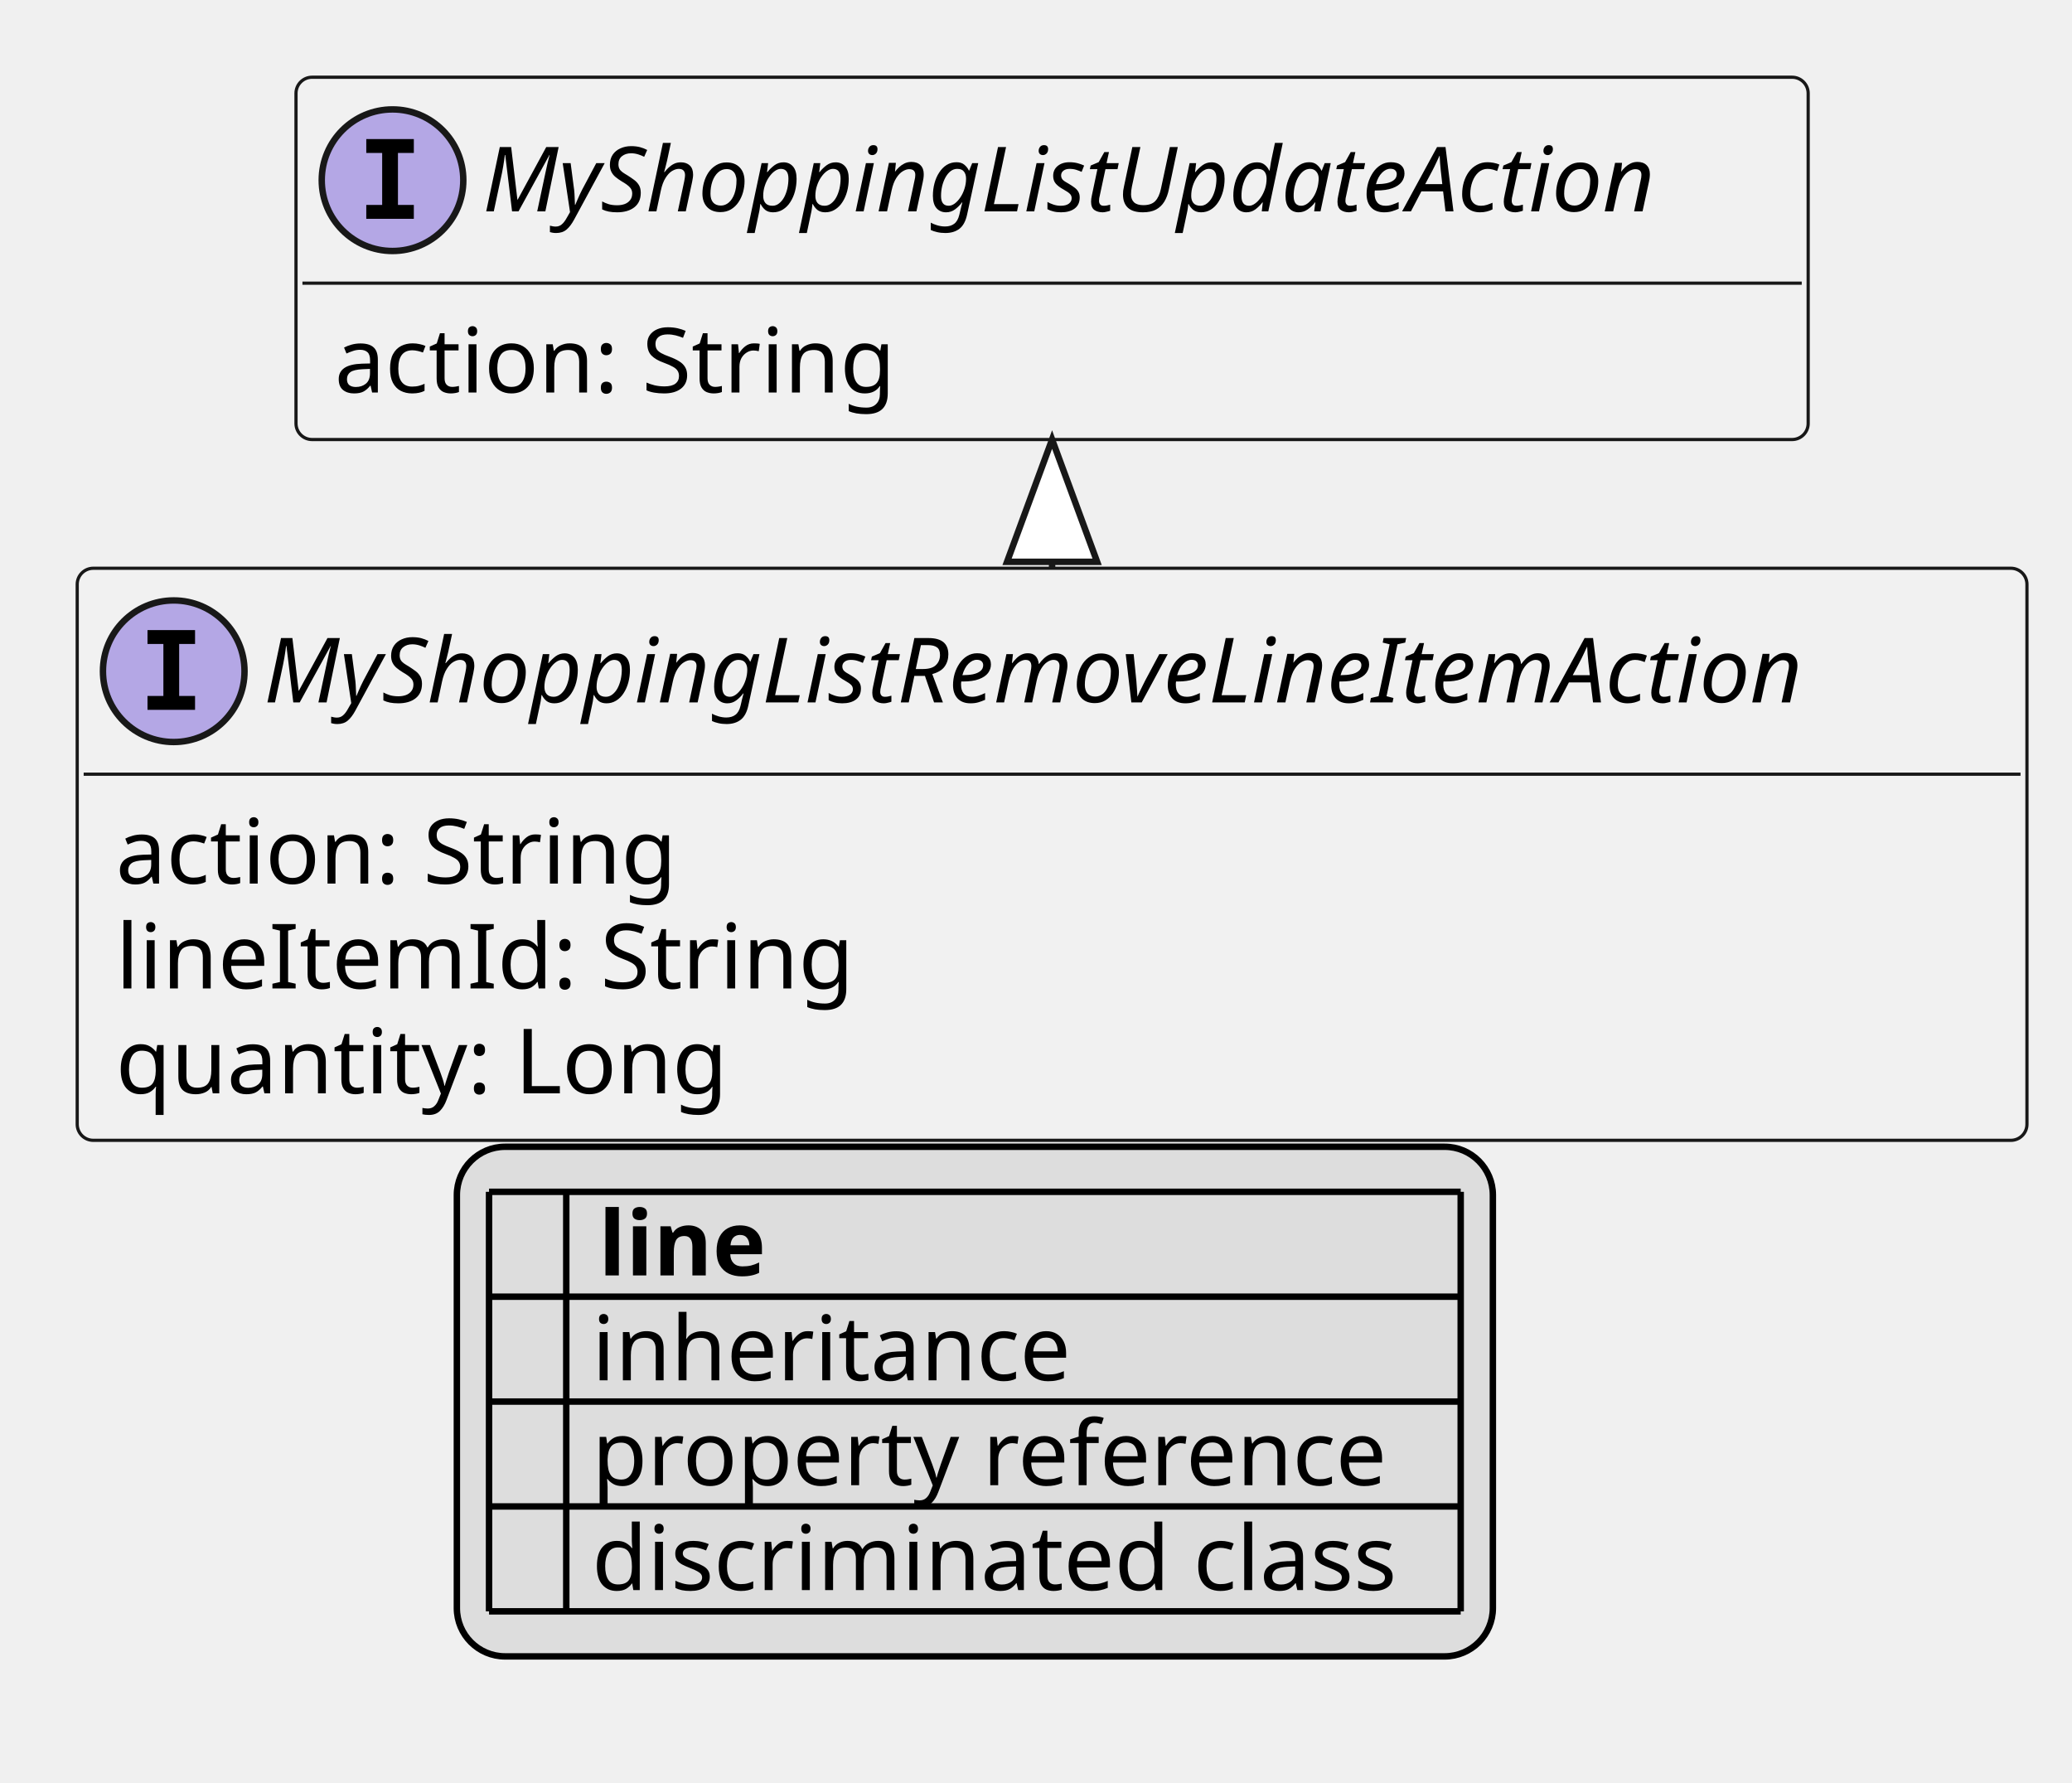
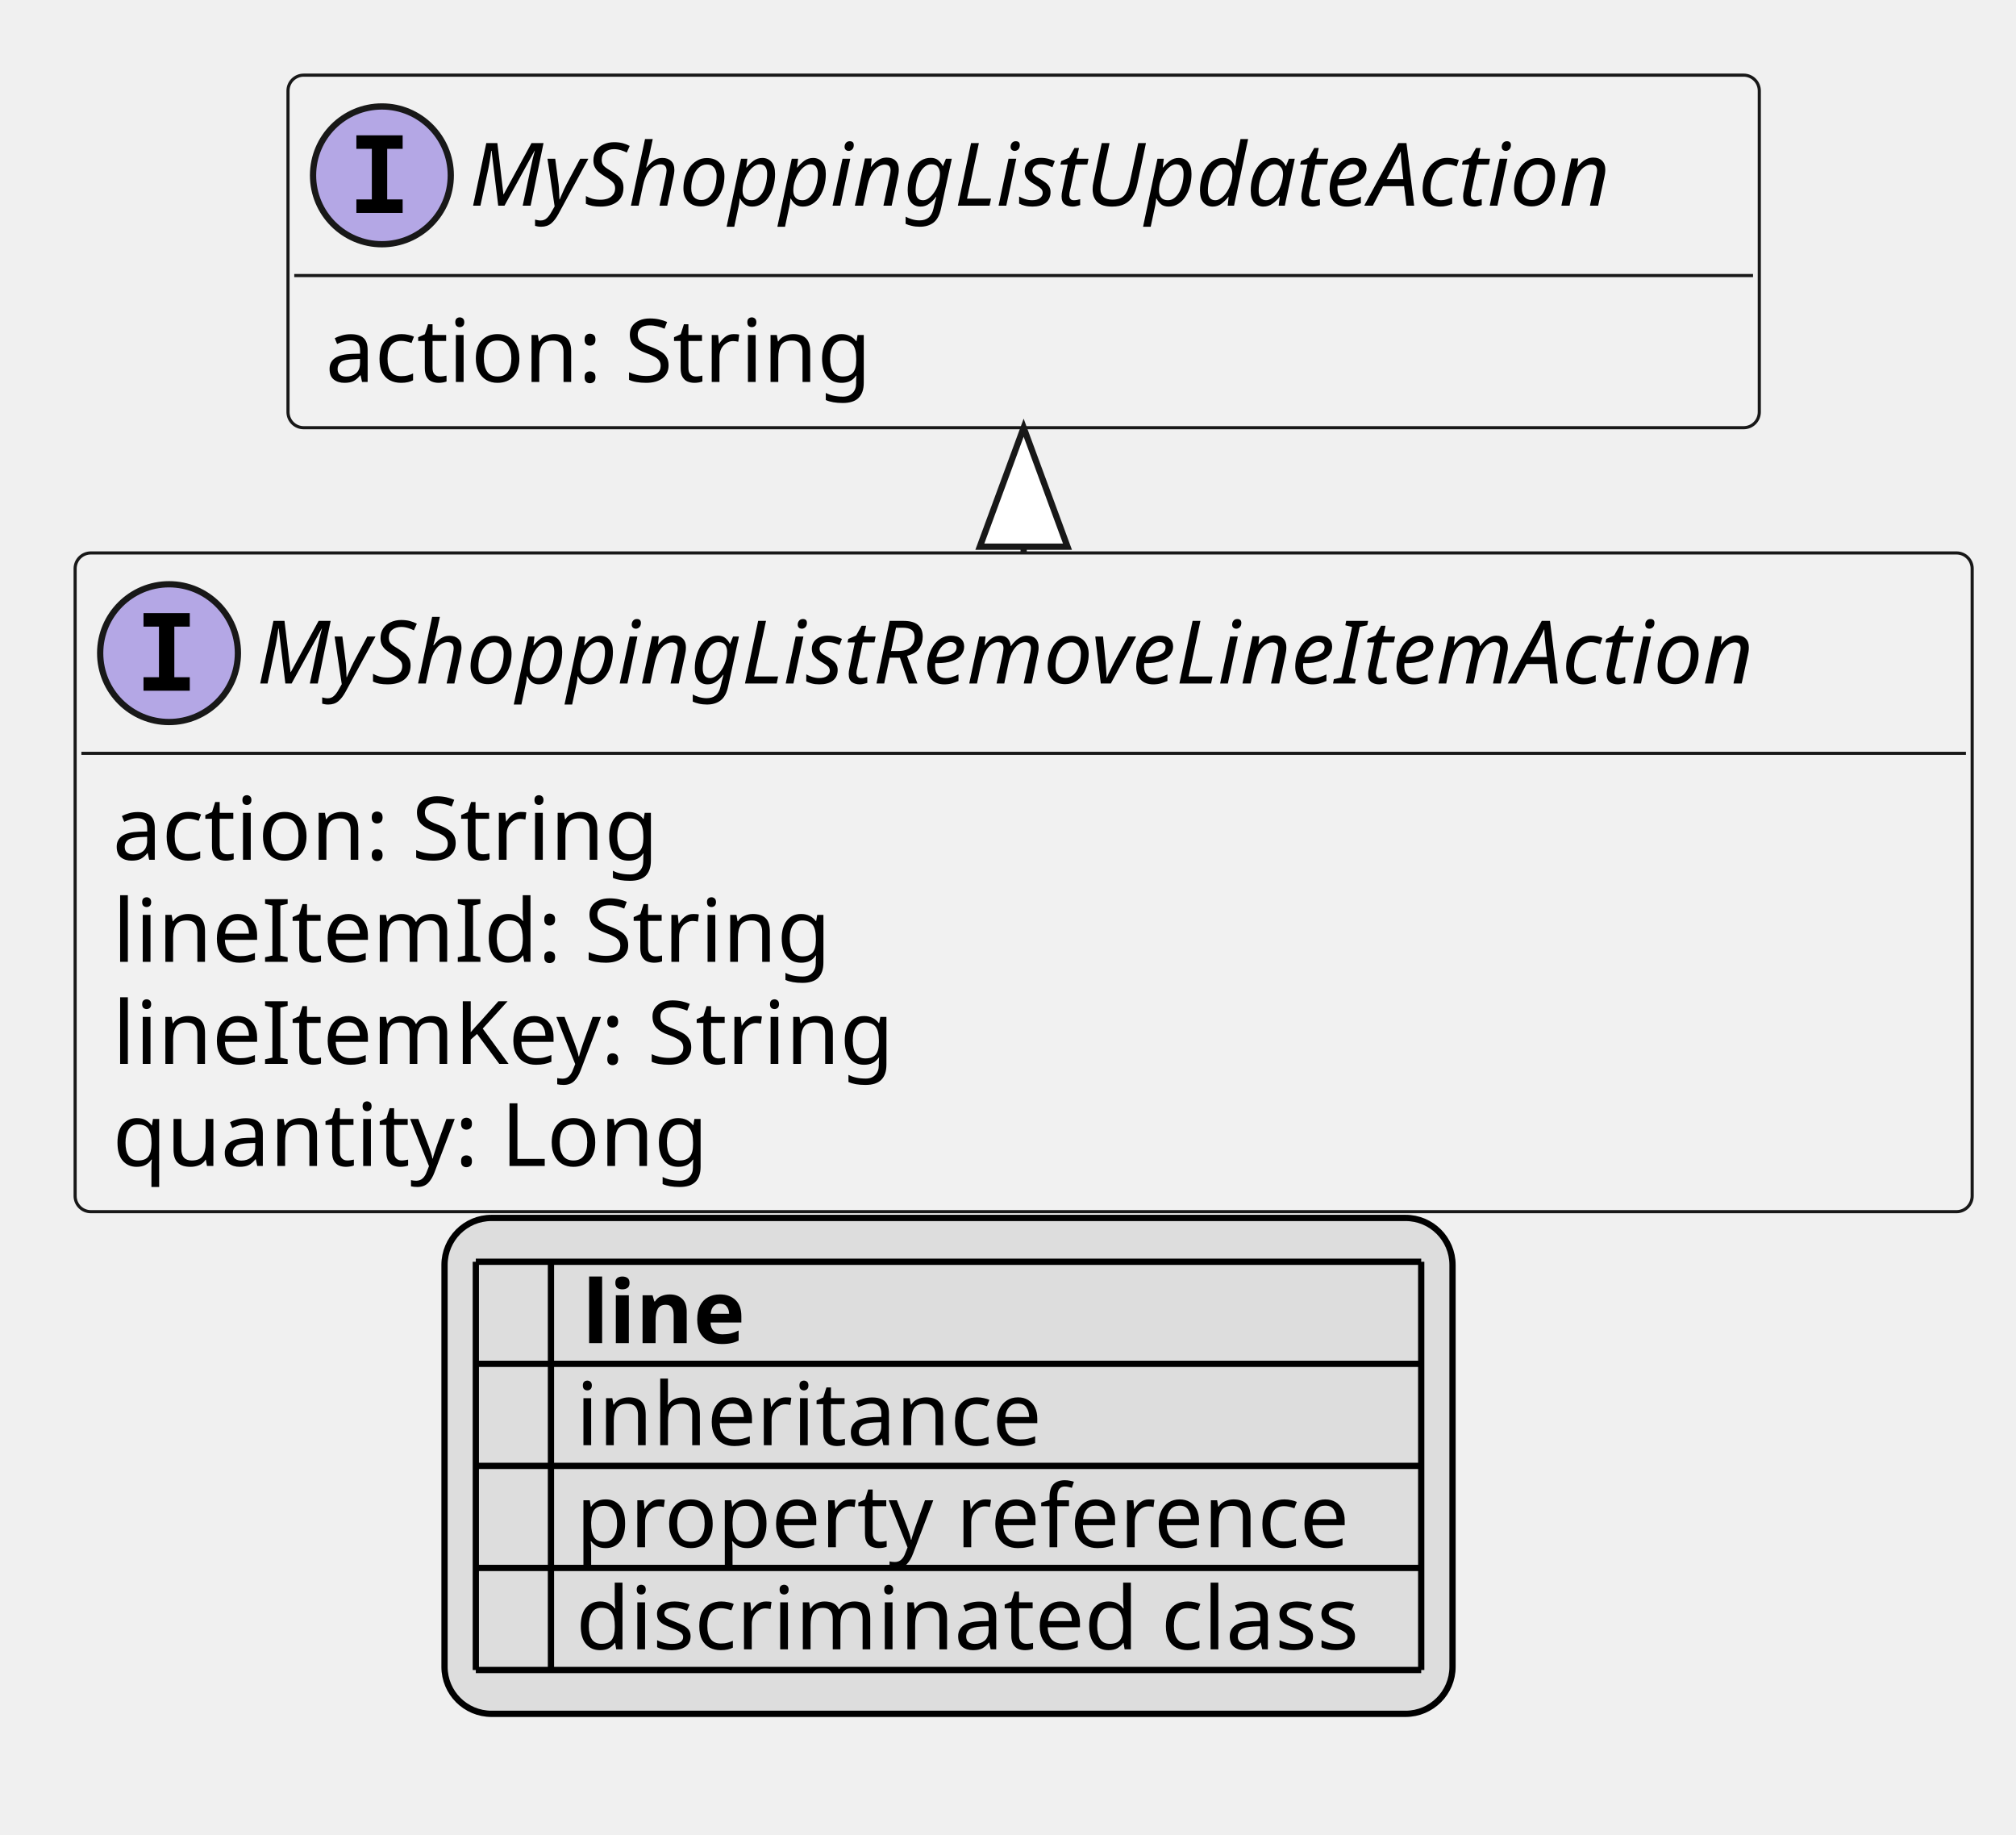
- <svg xmlns="http://www.w3.org/2000/svg" xmlns:xlink="http://www.w3.org/1999/xlink" contentStyleType="text/css" height="277px" preserveAspectRatio="none" style="width:322px;height:277px;background:#FFFFFF;" version="1.1" viewBox="0 0 322 277" width="322px" zoomAndPan="magnify">
+ <svg xmlns="http://www.w3.org/2000/svg" xmlns:xlink="http://www.w3.org/1999/xlink" contentStyleType="text/css" height="293px" preserveAspectRatio="none" style="width:322px;height:293px;background:#FFFFFF;" version="1.1" viewBox="0 0 322 293" width="322px" zoomAndPan="magnify">
  <defs>
-     <filter height="1" id="b6edvltz6t0h60" width="1" x="0" y="0">
+     <filter height="1" id="b1gkqss735bl20" width="1" x="0" y="0">
      <feFlood flood-color="#000000" result="flood" />
      <feComposite in="SourceGraphic" in2="flood" operator="over" />
    </filter>
-     <filter height="1" id="b6edvltz6t0h61" width="1" x="0" y="0">
+     <filter height="1" id="b1gkqss735bl21" width="1" x="0" y="0">
      <feFlood flood-color="#008000" result="flood" />
      <feComposite in="SourceGraphic" in2="flood" operator="over" />
    </filter>
-     <filter height="1" id="b6edvltz6t0h62" width="1" x="0" y="0">
+     <filter height="1" id="b1gkqss735bl22" width="1" x="0" y="0">
      <feFlood flood-color="#0000FF" result="flood" />
      <feComposite in="SourceGraphic" in2="flood" operator="over" />
    </filter>
  </defs>
  <g>
    <a href="MyShoppingListRemoveLineItemAction.svg" target="_top" title="MyShoppingListRemoveLineItemAction.svg" xlink:actuate="onRequest" xlink:href="MyShoppingListRemoveLineItemAction.svg" xlink:show="new" xlink:title="MyShoppingListRemoveLineItemAction.svg" xlink:type="simple">
      <g id="elem_MyShoppingListRemoveLineItemAction">
-         <rect codeLine="10" fill="#F1F1F1" height="88.891" id="MyShoppingListRemoveLineItemAction" rx="2.5" ry="2.5" style="stroke:#181818;stroke-width:0.5;" width="303" x="12" y="88.297" />
+         <rect codeLine="10" fill="#F1F1F1" height="105.188" id="MyShoppingListRemoveLineItemAction" rx="2.5" ry="2.5" style="stroke:#181818;stroke-width:0.5;" width="303" x="12" y="88.297" />
        <ellipse cx="27" cy="104.297" fill="#B4A7E5" rx="11" ry="11" style="stroke:#181818;stroke-width:1.0;" />
        <path d="M22.922,100.062 L22.922,97.906 L30.312,97.906 L30.312,100.062 L27.844,100.062 L27.844,108.141 L30.312,108.141 L30.312,110.297 L22.922,110.297 L22.922,108.141 L25.391,108.141 L25.391,100.062 L22.922,100.062 Z " fill="#000000" />
        <text fill="#000000" font-family="sans-serif" font-size="14" font-style="italic" lengthAdjust="spacing" textLength="271" x="41" y="109.144">MyShoppingListRemoveLineItemAction</text>
        <line style="stroke:#181818;stroke-width:0.5;" x1="13" x2="314" y1="120.297" y2="120.297" />
        <text fill="#000000" font-family="sans-serif" font-size="14" lengthAdjust="spacing" textLength="91" x="18" y="137.292">action: String</text>
        <text fill="#000000" font-family="sans-serif" font-size="14" lengthAdjust="spacing" textLength="115" x="18" y="153.589">lineItemId: String</text>
-         <text fill="#000000" font-family="sans-serif" font-size="14" lengthAdjust="spacing" textLength="98" x="18" y="169.886">quantity: Long</text>
+         <text fill="#000000" font-family="sans-serif" font-size="14" lengthAdjust="spacing" textLength="128" x="18" y="169.886">lineItemKey: String</text>
+         <text fill="#000000" font-family="sans-serif" font-size="14" lengthAdjust="spacing" textLength="98" x="18" y="186.183">quantity: Long</text>
      </g>
    </a>
    <a href="MyShoppingListUpdateAction.svg" target="_top" title="MyShoppingListUpdateAction.svg" xlink:actuate="onRequest" xlink:href="MyShoppingListUpdateAction.svg" xlink:show="new" xlink:title="MyShoppingListUpdateAction.svg" xlink:type="simple">
      <g id="elem_MyShoppingListUpdateAction">
-         <rect codeLine="15" fill="#F1F1F1" height="56.297" id="MyShoppingListUpdateAction" rx="2.5" ry="2.5" style="stroke:#181818;stroke-width:0.5;" width="235" x="46" y="12" />
+         <rect codeLine="16" fill="#F1F1F1" height="56.297" id="MyShoppingListUpdateAction" rx="2.5" ry="2.5" style="stroke:#181818;stroke-width:0.5;" width="235" x="46" y="12" />
        <ellipse cx="61" cy="28" fill="#B4A7E5" rx="11" ry="11" style="stroke:#181818;stroke-width:1.0;" />
        <path d="M56.922,23.766 L56.922,21.609 L64.312,21.609 L64.312,23.766 L61.844,23.766 L61.844,31.844 L64.312,31.844 L64.312,34 L56.922,34 L56.922,31.844 L59.391,31.844 L59.391,23.766 L56.922,23.766 Z " fill="#000000" />
        <text fill="#000000" font-family="sans-serif" font-size="14" font-style="italic" lengthAdjust="spacing" textLength="203" x="75" y="32.847">MyShoppingListUpdateAction</text>
        <line style="stroke:#181818;stroke-width:0.5;" x1="47" x2="280" y1="44" y2="44" />
        <text fill="#000000" font-family="sans-serif" font-size="14" lengthAdjust="spacing" textLength="91" x="52" y="60.995">action: String</text>
      </g>
    </a>
    <line style="stroke:#181818;stroke-width:1.0;" x1="163.5" x2="163.5" y1="68.297" y2="88.297" />
    <polygon fill="#FFFFFF" points="163.5,68.297,156.5,87.297,170.5,87.297,163.5,68.297" style="stroke:#181818;stroke-width:1.0;" />
-     <rect fill="#DDDDDD" height="79.188" id="_legend" rx="7.5" ry="7.5" style="stroke:#000000;stroke-width:1.0;" width="161" x="71" y="178.188" />
-     <text fill="#000000" font-family="sans-serif" font-size="14" font-weight="bold" lengthAdjust="spacing" textLength="5" x="76" y="198.183"> </text>
-     <text fill="#000000" font-family="sans-serif" font-size="14" font-weight="bold" lengthAdjust="spacing" textLength="28" x="93" y="198.183">line</text>
-     <text fill="#000000" filter="url(#b6edvltz6t0h60)" font-family="sans-serif" font-size="14" lengthAdjust="spacing" textLength="12" x="76" y="214.48">   </text>
-     <text fill="#000000" font-family="sans-serif" font-size="14" lengthAdjust="spacing" textLength="77" x="92" y="214.48">inheritance</text>
-     <text fill="#000000" filter="url(#b6edvltz6t0h61)" font-family="sans-serif" font-size="14" lengthAdjust="spacing" textLength="12" x="76" y="230.776">   </text>
-     <text fill="#000000" font-family="sans-serif" font-size="14" lengthAdjust="spacing" textLength="129" x="92" y="230.776">property reference</text>
-     <text fill="#000000" filter="url(#b6edvltz6t0h62)" font-family="sans-serif" font-size="14" lengthAdjust="spacing" textLength="12" x="76" y="247.073">   </text>
-     <text fill="#000000" font-family="sans-serif" font-size="14" lengthAdjust="spacing" textLength="131" x="92" y="247.073">discriminated class</text>
-     <line style="stroke:#000000;stroke-width:1.0;" x1="76" x2="227" y1="185.188" y2="185.188" />
+     <rect fill="#DDDDDD" height="79.188" id="_legend" rx="7.5" ry="7.5" style="stroke:#000000;stroke-width:1.0;" width="161" x="71" y="194.484" />
+     <text fill="#000000" font-family="sans-serif" font-size="14" font-weight="bold" lengthAdjust="spacing" textLength="5" x="76" y="214.48"> </text>
+     <text fill="#000000" font-family="sans-serif" font-size="14" font-weight="bold" lengthAdjust="spacing" textLength="28" x="93" y="214.48">line</text>
+     <text fill="#000000" filter="url(#b1gkqss735bl20)" font-family="sans-serif" font-size="14" lengthAdjust="spacing" textLength="12" x="76" y="230.776">   </text>
+     <text fill="#000000" font-family="sans-serif" font-size="14" lengthAdjust="spacing" textLength="77" x="92" y="230.776">inheritance</text>
+     <text fill="#000000" filter="url(#b1gkqss735bl21)" font-family="sans-serif" font-size="14" lengthAdjust="spacing" textLength="12" x="76" y="247.073">   </text>
+     <text fill="#000000" font-family="sans-serif" font-size="14" lengthAdjust="spacing" textLength="129" x="92" y="247.073">property reference</text>
+     <text fill="#000000" filter="url(#b1gkqss735bl22)" font-family="sans-serif" font-size="14" lengthAdjust="spacing" textLength="12" x="76" y="263.37">   </text>
+     <text fill="#000000" font-family="sans-serif" font-size="14" lengthAdjust="spacing" textLength="131" x="92" y="263.37">discriminated class</text>
    <line style="stroke:#000000;stroke-width:1.0;" x1="76" x2="227" y1="201.484" y2="201.484" />
    <line style="stroke:#000000;stroke-width:1.0;" x1="76" x2="227" y1="217.781" y2="217.781" />
    <line style="stroke:#000000;stroke-width:1.0;" x1="76" x2="227" y1="234.078" y2="234.078" />
    <line style="stroke:#000000;stroke-width:1.0;" x1="76" x2="227" y1="250.375" y2="250.375" />
-     <line style="stroke:#000000;stroke-width:1.0;" x1="76" x2="76" y1="185.188" y2="250.375" />
-     <line style="stroke:#000000;stroke-width:1.0;" x1="88" x2="88" y1="185.188" y2="250.375" />
-     <line style="stroke:#000000;stroke-width:1.0;" x1="227" x2="227" y1="185.188" y2="250.375" />
+     <line style="stroke:#000000;stroke-width:1.0;" x1="76" x2="227" y1="266.672" y2="266.672" />
+     <line style="stroke:#000000;stroke-width:1.0;" x1="76" x2="76" y1="201.484" y2="266.672" />
+     <line style="stroke:#000000;stroke-width:1.0;" x1="88" x2="88" y1="201.484" y2="266.672" />
+     <line style="stroke:#000000;stroke-width:1.0;" x1="227" x2="227" y1="201.484" y2="266.672" />
  </g>
</svg>
